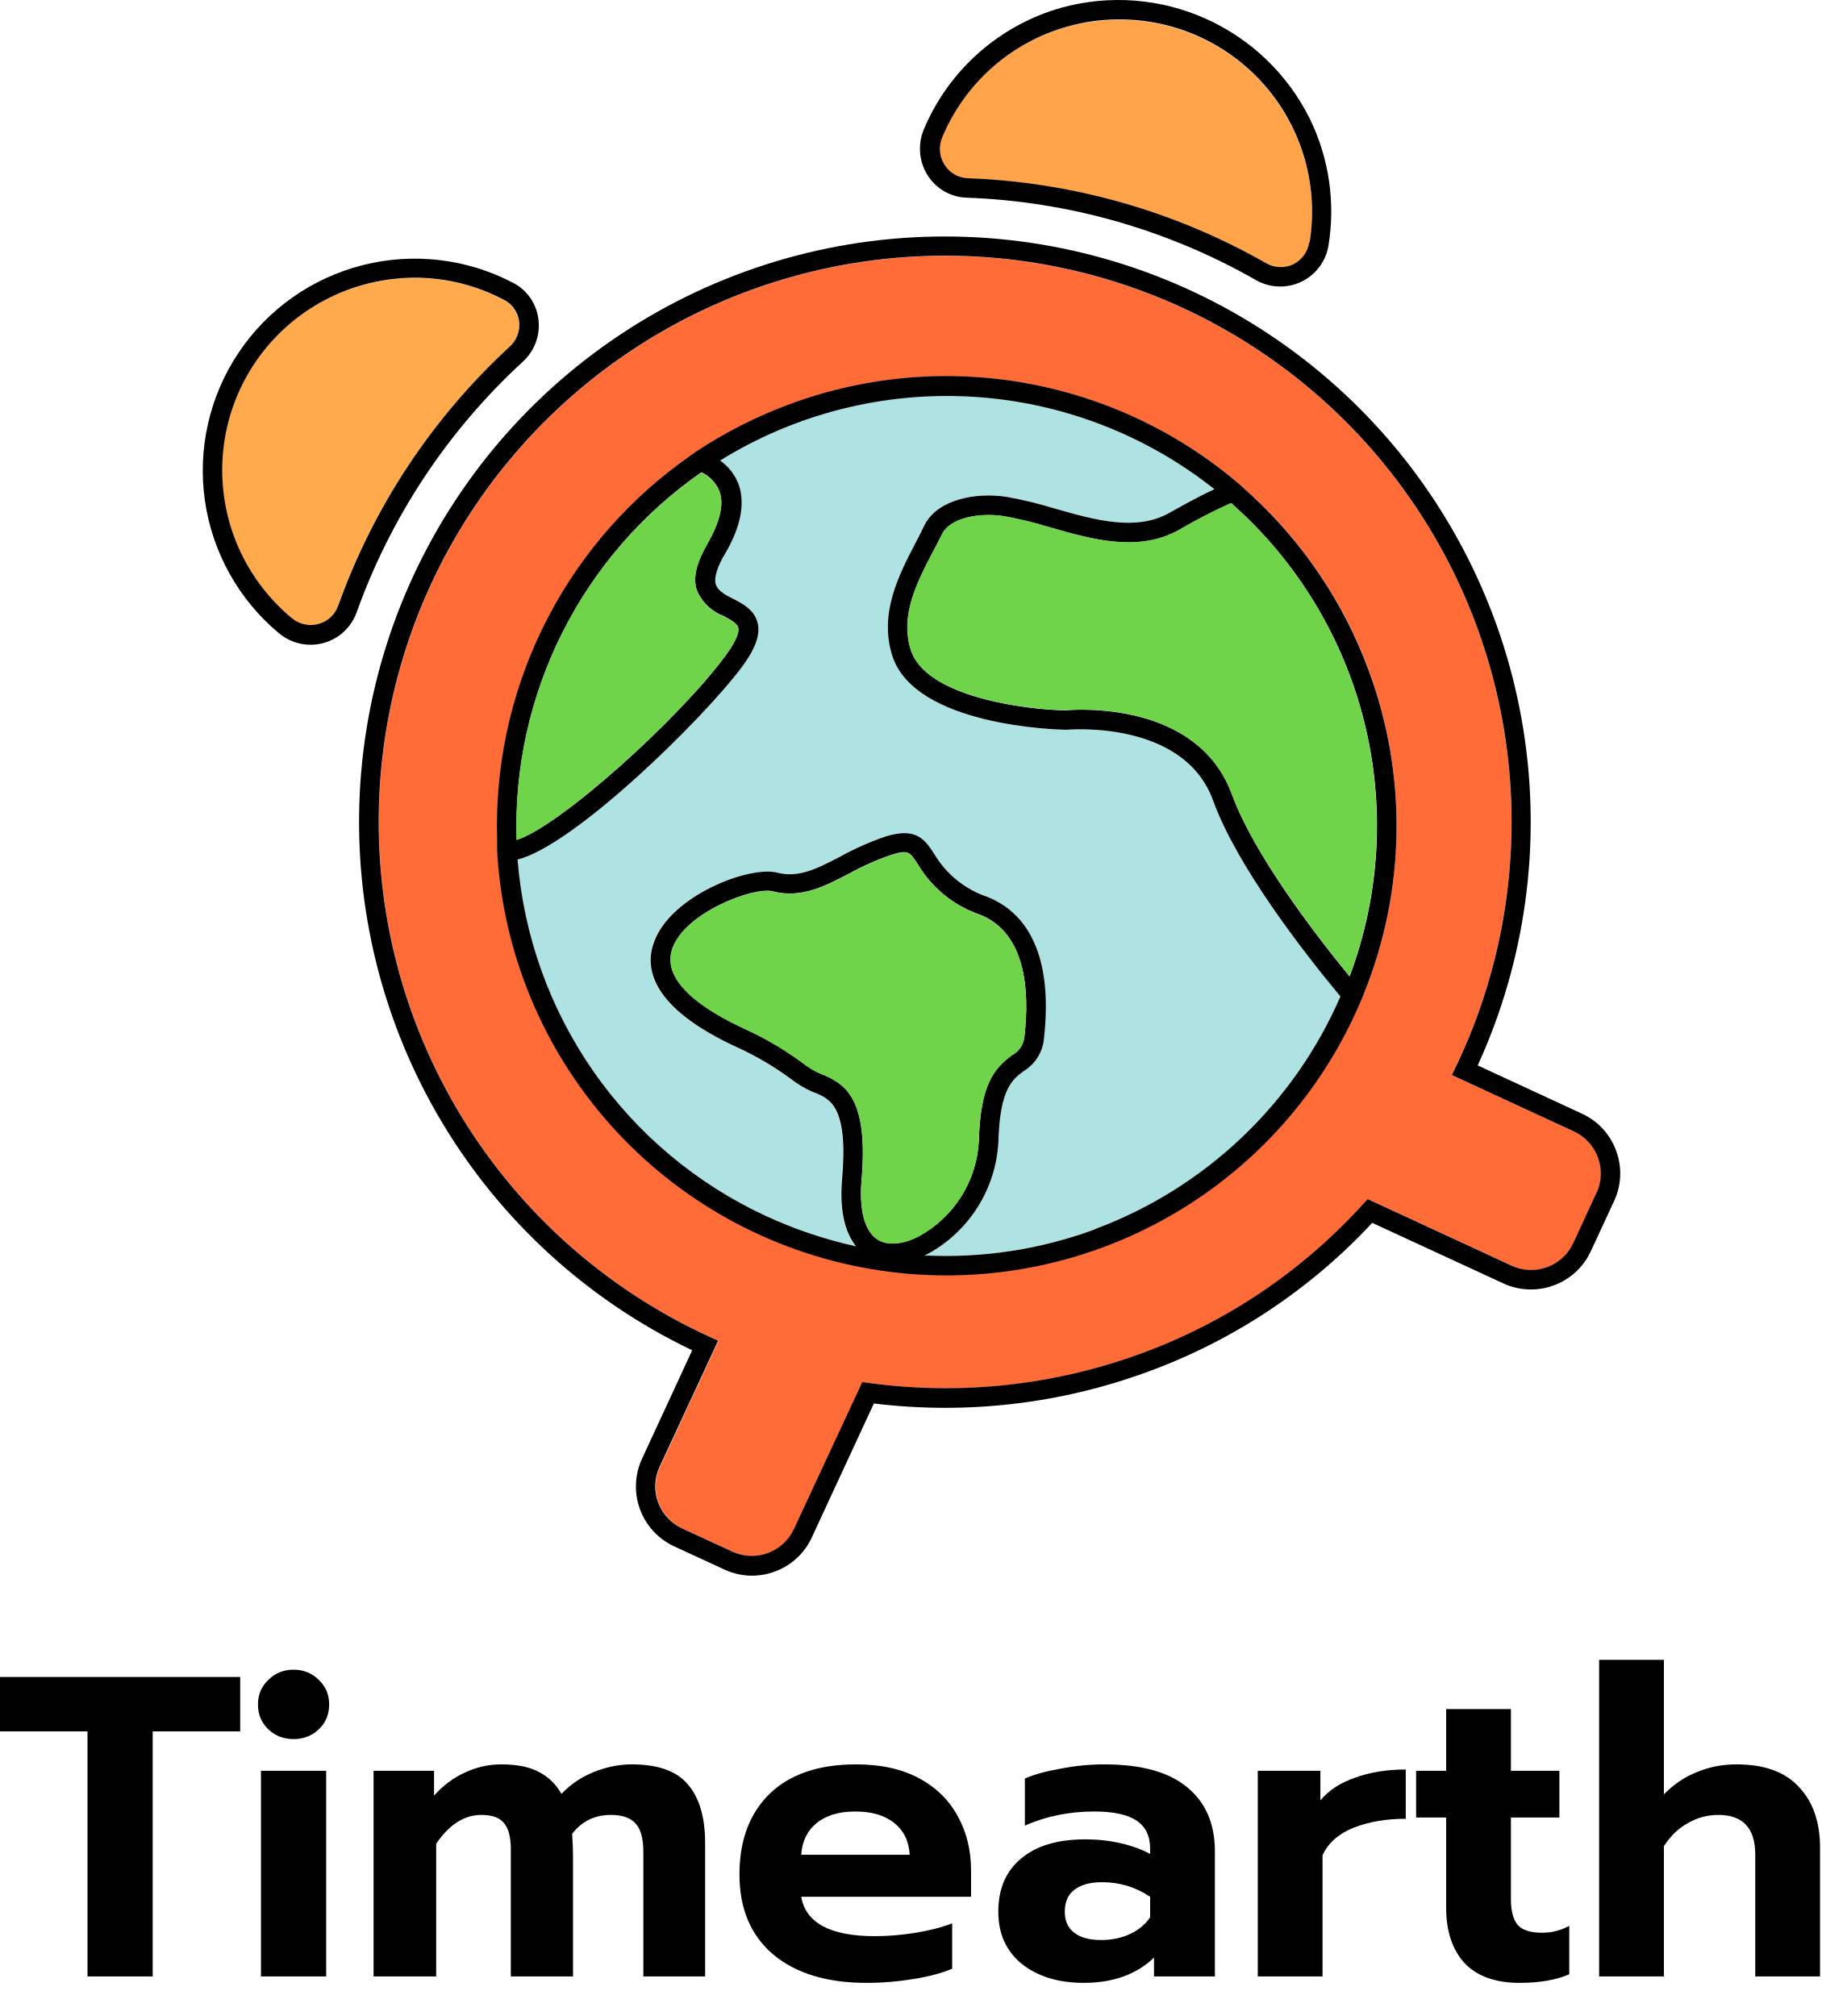
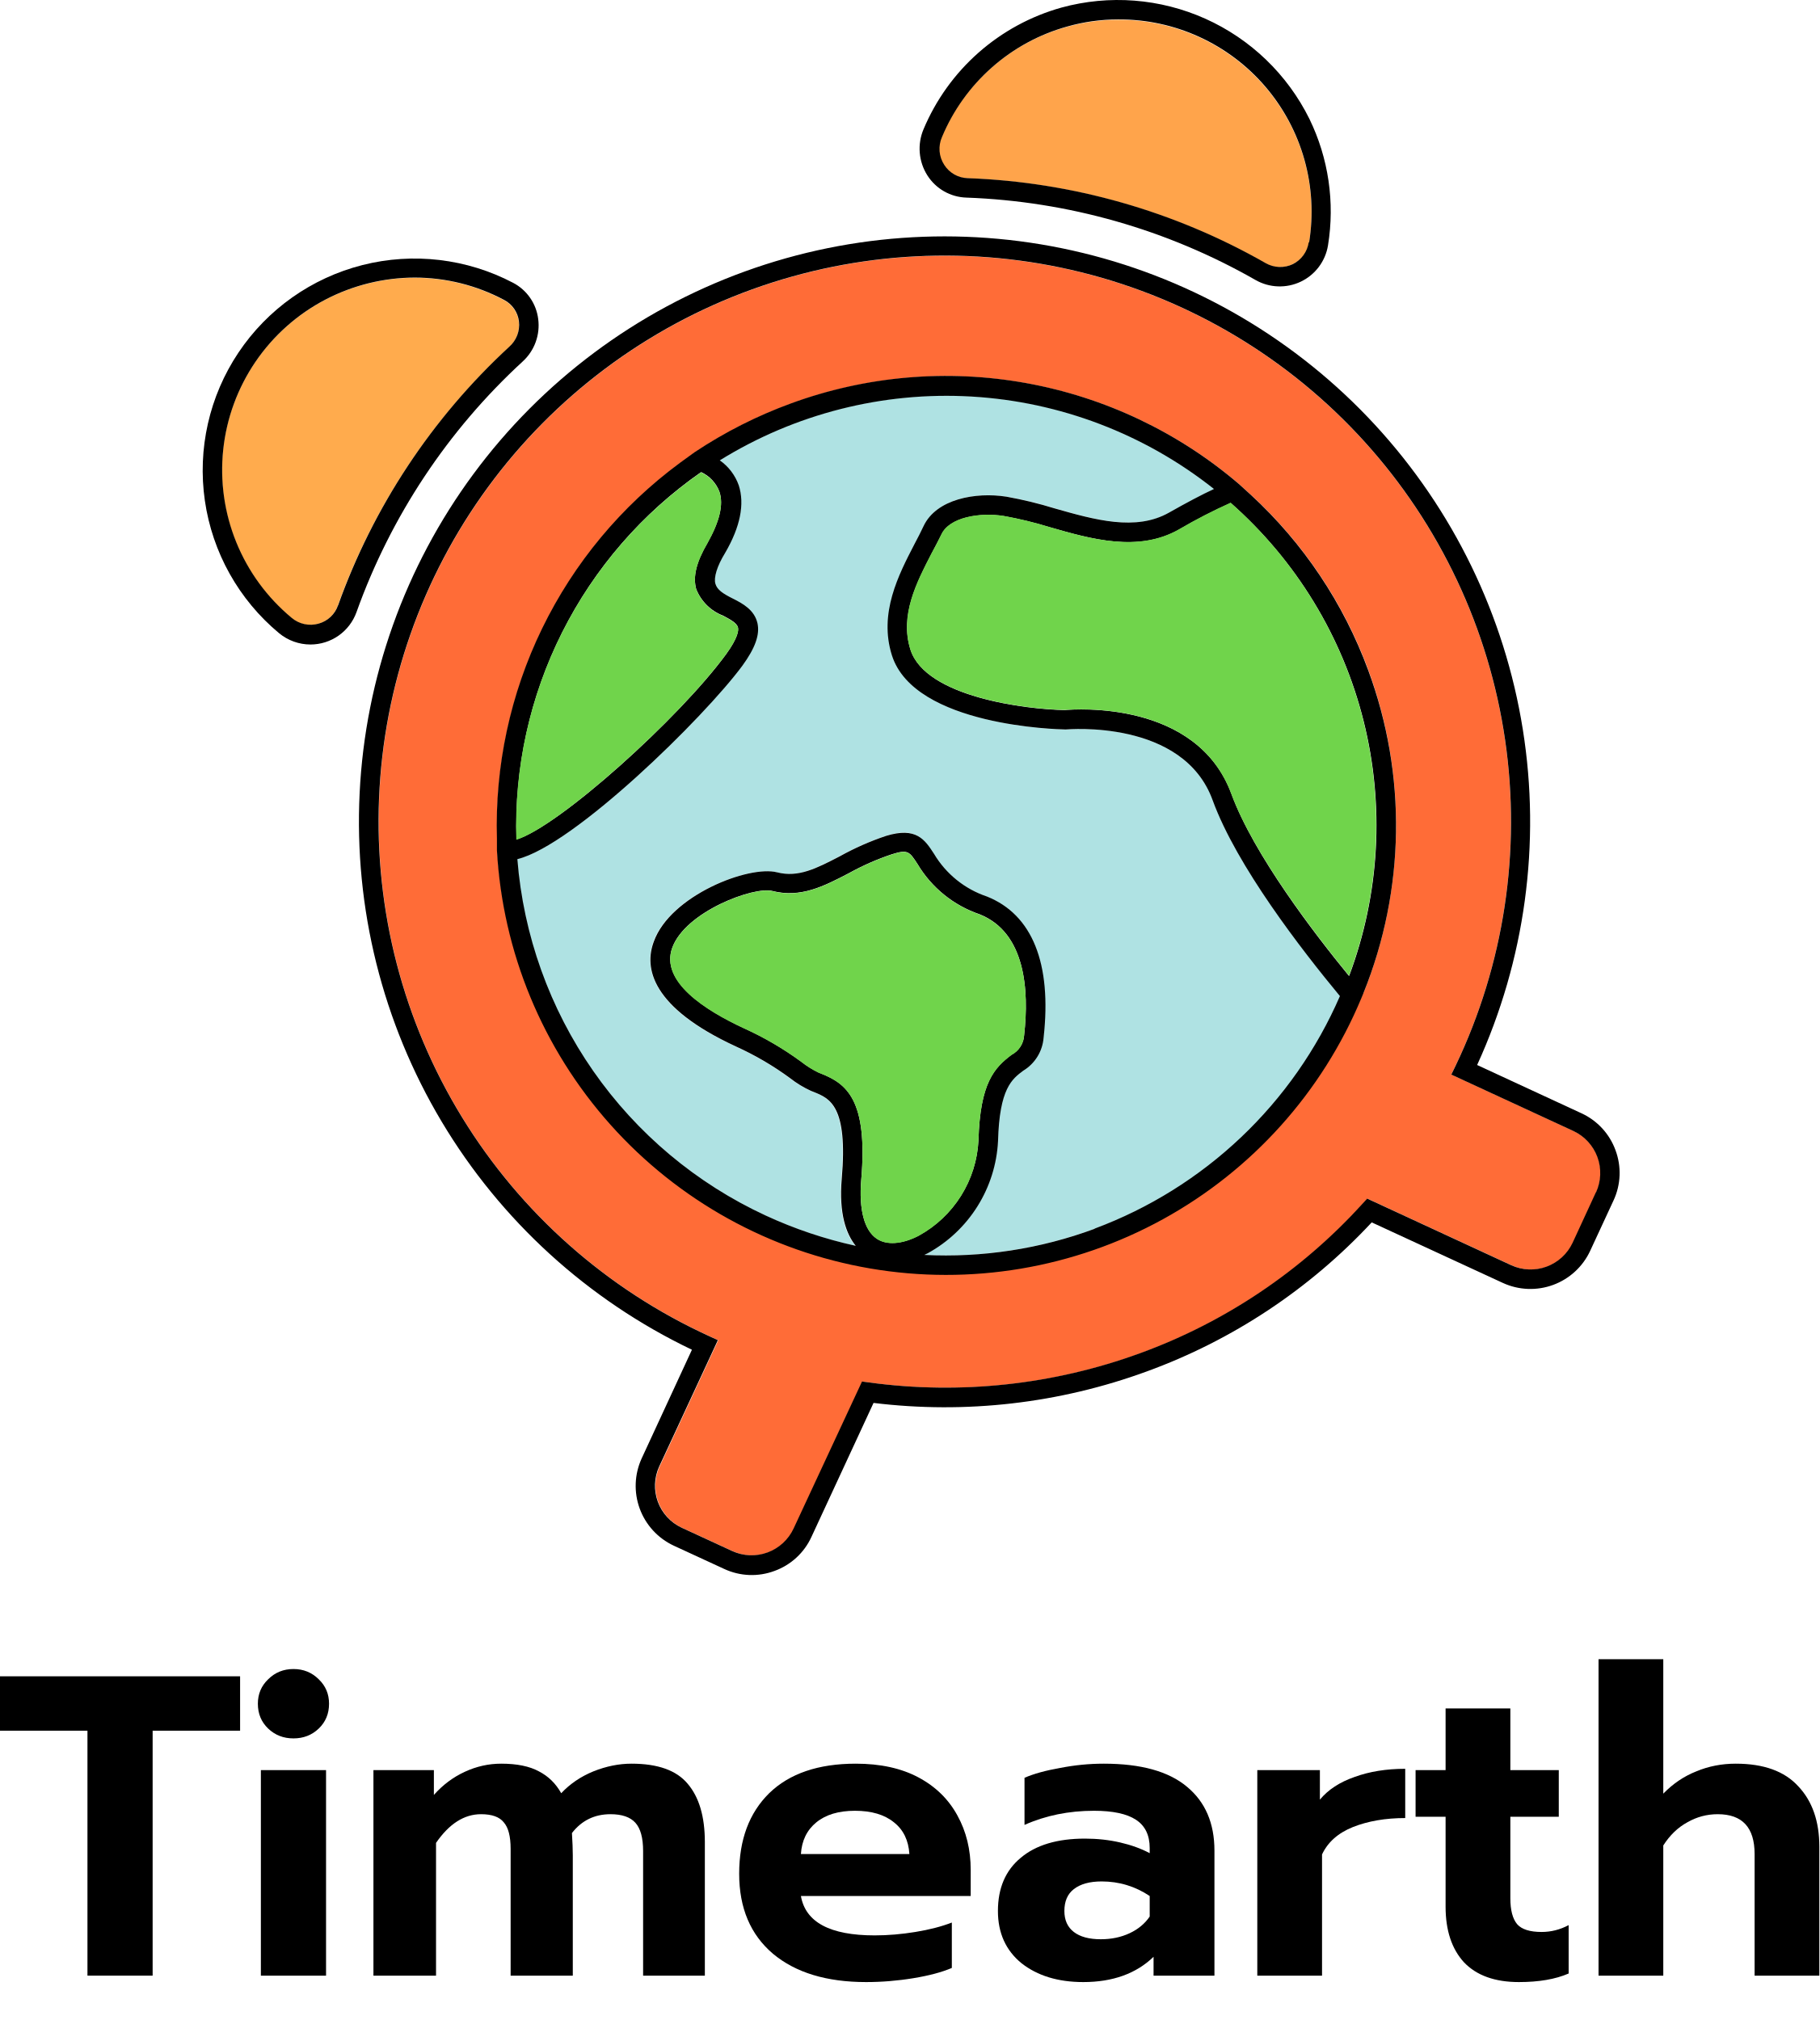
- <svg xmlns="http://www.w3.org/2000/svg" width="271" height="300" viewBox="0 0 271 300" fill="none">
-   <path d="M13.018 257.647H0V249.55H35.736V257.647H22.718V294.113H13.018V257.647Z" fill="black" />
-   <path d="M43.677 258.794C42.188 258.794 40.933 258.305 39.912 257.328C38.891 256.35 38.381 255.118 38.381 253.63C38.381 252.185 38.891 250.974 39.912 249.996C40.933 248.976 42.188 248.466 43.677 248.466C45.166 248.466 46.421 248.976 47.442 249.996C48.463 250.974 48.974 252.185 48.974 253.63C48.974 255.118 48.463 256.35 47.442 257.328C46.421 258.305 45.166 258.794 43.677 258.794ZM38.828 263.512H48.527V294.113H38.828V263.512Z" fill="black" />
-   <path d="M55.581 263.512H64.578V267.209C65.897 265.722 67.429 264.574 69.173 263.767C70.917 262.959 72.725 262.555 74.597 262.555C76.937 262.555 78.809 262.938 80.213 263.703C81.616 264.426 82.722 265.509 83.531 266.954C84.85 265.552 86.445 264.468 88.317 263.703C90.231 262.938 92.124 262.555 93.996 262.555C97.91 262.555 100.697 263.554 102.356 265.552C104.058 267.549 104.908 270.439 104.908 274.222V294.113H95.719V275.561C95.719 273.606 95.336 272.203 94.571 271.353C93.805 270.503 92.571 270.078 90.869 270.078C88.487 270.078 86.573 271.013 85.126 272.883C85.211 274.243 85.254 275.348 85.254 276.198V294.113H76.001V275.242C76.001 273.372 75.66 272.055 74.98 271.29C74.342 270.482 73.214 270.078 71.598 270.078C69.088 270.078 66.854 271.502 64.897 274.35V294.113H55.581V263.512Z" fill="black" />
-   <path d="M128.905 295.069C123.034 295.069 118.419 293.666 115.058 290.861C111.697 288.014 110.016 284.04 110.016 278.94C110.016 273.882 111.505 269.887 114.483 266.954C117.504 264.022 121.801 262.555 127.374 262.555C131.032 262.555 134.138 263.236 136.69 264.596C139.243 265.956 141.179 267.847 142.497 270.269C143.816 272.65 144.476 275.348 144.476 278.366V282.255H119.206C119.886 286.165 123.545 288.12 130.181 288.12C132.138 288.12 134.159 287.95 136.244 287.61C138.328 287.27 140.136 286.803 141.668 286.208V292.965C140.179 293.603 138.265 294.113 135.925 294.495C133.585 294.878 131.245 295.069 128.905 295.069ZM135.35 276.007C135.223 273.967 134.457 272.395 133.053 271.29C131.649 270.142 129.714 269.568 127.246 269.568C124.821 269.568 122.907 270.142 121.503 271.29C120.099 272.437 119.333 274.01 119.206 276.007H135.35Z" fill="black" />
-   <path d="M161.228 295.069C157.484 295.069 154.421 294.134 152.039 292.264C149.699 290.351 148.529 287.759 148.529 284.486C148.529 281.086 149.656 278.451 151.911 276.581C154.166 274.668 157.356 273.712 161.483 273.712C163.312 273.712 165.057 273.903 166.716 274.286C168.375 274.668 169.843 275.2 171.119 275.88V275.115C171.119 273.202 170.438 271.8 169.077 270.907C167.715 270.014 165.631 269.568 162.823 269.568C159.079 269.568 155.633 270.269 152.485 271.672V264.659C153.847 264.064 155.612 263.576 157.782 263.193C159.951 262.768 162.121 262.555 164.291 262.555C169.821 262.555 173.948 263.703 176.671 265.998C179.393 268.251 180.755 271.417 180.755 275.497V294.113H171.693V291.308C169.098 293.815 165.61 295.069 161.228 295.069ZM163.844 288.694C165.418 288.694 166.843 288.396 168.12 287.801C169.396 287.206 170.396 286.378 171.119 285.315V282.255C168.949 280.81 166.567 280.087 163.972 280.087C162.185 280.087 160.802 280.47 159.824 281.235C158.888 281.957 158.42 283.041 158.42 284.486C158.42 285.846 158.888 286.888 159.824 287.61C160.76 288.333 162.1 288.694 163.844 288.694Z" fill="black" />
-   <path d="M187.134 263.512H196.45V267.911C197.684 266.423 199.407 265.297 201.619 264.532C203.831 263.724 206.341 263.321 209.149 263.321V270.652C206.214 270.652 203.619 271.098 201.364 271.991C199.152 272.883 197.62 274.243 196.769 276.071V294.113H187.134V263.512Z" fill="black" />
-   <path d="M226.071 295.069C222.498 295.069 219.775 294.091 217.903 292.136C216.074 290.139 215.159 287.376 215.159 283.849V270.461H210.692V263.512H215.159V254.331H224.795V263.512H232.006V270.461H224.795V282.574C224.795 284.359 225.135 285.655 225.816 286.463C226.497 287.228 227.709 287.61 229.453 287.61C230.857 287.61 232.197 287.27 233.474 286.59V293.794C231.517 294.644 229.049 295.069 226.071 295.069Z" fill="black" />
-   <path d="M237.923 247H247.558V267.018C249.005 265.531 250.643 264.426 252.472 263.703C254.301 262.938 256.258 262.555 258.343 262.555C262.512 262.555 265.618 263.682 267.66 265.934C269.744 268.144 270.787 271.141 270.787 274.923V294.113H261.151V276.007C261.151 272.055 259.321 270.078 255.663 270.078C254.046 270.078 252.536 270.482 251.132 271.29C249.728 272.055 248.537 273.202 247.558 274.732V294.113H237.923V247Z" fill="black" />
-   <path d="M77.207 47.869C77.127 47.199 76.885 46.559 76.502 46.004C76.119 45.449 75.607 44.995 75.01 44.682C70.909 42.499 66.336 41.355 61.691 41.35C57.068 41.364 52.516 42.487 48.416 44.624C44.232 46.806 40.653 49.988 37.997 53.888C35.341 57.787 33.691 62.283 33.194 66.975C32.697 71.666 33.368 76.407 35.148 80.777C36.928 85.146 39.761 89.008 43.394 92.017C43.938 92.472 44.583 92.788 45.275 92.937C45.968 93.087 46.686 93.066 47.368 92.876C48.039 92.695 48.655 92.352 49.163 91.878C49.67 91.403 50.053 90.812 50.279 90.155C55.545 75.451 64.301 62.244 75.796 51.667C76.32 51.195 76.723 50.603 76.969 49.941C77.215 49.28 77.297 48.569 77.207 47.869Z" fill="#FFAB4D" />
-   <path d="M76.378 42.106C69.48 38.484 61.484 37.542 53.933 39.463C46.382 41.383 39.809 46.03 35.481 52.507C31.153 58.985 29.376 66.834 30.493 74.543C31.61 82.252 35.542 89.275 41.531 94.258C42.849 95.349 44.507 95.946 46.218 95.946C47.716 95.945 49.176 95.481 50.401 94.619C51.625 93.757 52.553 92.539 53.059 91.13C58.161 76.868 66.653 64.059 77.804 53.806C78.667 53.015 79.327 52.029 79.727 50.929C80.128 49.83 80.257 48.65 80.104 47.49C79.964 46.359 79.552 45.278 78.903 44.34C78.254 43.403 77.388 42.636 76.378 42.106ZM50.308 90.126C50.083 90.783 49.699 91.374 49.192 91.849C48.684 92.323 48.068 92.666 47.397 92.847C46.715 93.037 45.997 93.058 45.304 92.908C44.612 92.758 43.967 92.443 43.423 91.988C39.79 88.978 36.957 85.117 35.177 80.748C33.397 76.378 32.726 71.637 33.223 66.945C33.72 62.254 35.37 57.758 38.026 53.859C40.682 49.959 44.261 46.777 48.445 44.595C52.545 42.458 57.097 41.335 61.72 41.321C66.365 41.326 70.939 42.47 75.039 44.653C75.636 44.966 76.148 45.42 76.531 45.975C76.914 46.53 77.156 47.17 77.237 47.84C77.32 48.543 77.232 49.257 76.978 49.918C76.725 50.58 76.314 51.17 75.781 51.638C64.298 62.228 55.557 75.445 50.308 90.155V90.126Z" fill="black" />
-   <path d="M166.361 2.949C163.792 2.95 161.235 3.308 158.763 4.011C154.624 5.165 150.8 7.239 147.576 10.079C144.352 12.919 141.812 16.451 140.146 20.41C139.853 21.075 139.729 21.802 139.788 22.526C139.846 23.25 140.085 23.949 140.481 24.558C140.853 25.145 141.364 25.632 141.968 25.977C142.571 26.322 143.25 26.514 143.945 26.537C159.539 27.105 174.762 31.444 188.311 39.182C188.931 39.541 189.63 39.742 190.346 39.767C191.061 39.792 191.772 39.641 192.416 39.327C193.054 39.023 193.608 38.569 194.031 38.004C194.454 37.439 194.734 36.779 194.847 36.082C195.503 31.976 195.255 27.776 194.122 23.775C192.99 19.774 190.998 16.068 188.287 12.914C185.576 9.761 182.21 7.235 178.423 5.514C174.637 3.793 170.521 2.918 166.361 2.949Z" fill="#FFA44B" />
-   <path d="M194.891 17.704C191.618 11.087 186.146 5.815 179.411 2.791C172.676 -0.233 165.098 -0.82 157.977 1.13C153.412 2.408 149.194 4.701 145.64 7.839C142.086 10.976 139.288 14.876 137.454 19.246C136.988 20.35 136.797 21.549 136.895 22.743C136.994 23.936 137.381 25.088 138.021 26.1C138.646 27.087 139.503 27.907 140.518 28.485C141.534 29.064 142.675 29.384 143.844 29.418C158.968 29.963 173.733 34.173 186.87 41.684C187.891 42.266 189.037 42.591 190.21 42.634C191.384 42.676 192.551 42.434 193.61 41.928C194.67 41.422 195.591 40.667 196.296 39.727C197.001 38.788 197.467 37.692 197.656 36.533C198.7 30.122 197.734 23.545 194.891 17.704ZM194.789 36.068C194.684 36.761 194.414 37.42 194.001 37.987C193.588 38.555 193.044 39.014 192.416 39.327C191.779 39.629 191.078 39.772 190.373 39.744C189.668 39.717 188.981 39.518 188.37 39.167C174.821 31.429 159.597 27.09 144.004 26.522C143.309 26.499 142.63 26.307 142.026 25.962C141.422 25.617 140.912 25.13 140.539 24.543C140.143 23.934 139.905 23.236 139.846 22.512C139.788 21.788 139.911 21.06 140.205 20.396C141.865 16.428 144.402 12.887 147.627 10.04C150.851 7.192 154.678 5.111 158.821 3.953C161.293 3.25 163.85 2.892 166.42 2.891C170.58 2.867 174.695 3.75 178.479 5.478C182.264 7.206 185.626 9.738 188.331 12.897C191.037 16.056 193.022 19.767 194.147 23.771C195.272 27.775 195.511 31.976 194.847 36.082L194.789 36.068Z" fill="black" />
-   <path d="M234.206 168.368L216.011 159.958L216.651 158.633C223.864 143.547 226.423 126.656 224.001 110.111C221.58 93.566 214.287 78.115 203.053 65.728C191.818 53.34 177.15 44.574 160.916 40.548C144.682 36.521 127.617 37.416 111.893 43.118C96.169 48.82 82.499 59.071 72.622 72.565C62.745 86.06 57.109 102.188 56.432 118.895C55.755 135.603 60.066 152.134 68.818 166.383C77.57 180.633 90.366 191.956 105.576 198.911L106.901 199.523L98.168 218.337C97.413 219.99 97.341 221.875 97.968 223.58C98.595 225.286 99.87 226.675 101.515 227.447L109.055 230.924C110.709 231.679 112.593 231.751 114.3 231.124C116.006 230.497 117.396 229.223 118.167 227.578L128.356 205.678L129.433 205.823C143.033 207.667 156.877 206.169 169.767 201.458C182.425 196.84 193.77 189.214 202.823 179.238L203.551 178.452L225.006 188.376C226.66 189.131 228.544 189.203 230.251 188.576C231.957 187.949 233.347 186.675 234.118 185.029L237.597 177.492C238.352 175.839 238.424 173.955 237.797 172.249C237.17 170.544 235.895 169.154 234.249 168.383L234.206 168.368ZM202.896 147.793L202.561 148.607C196.7 162.538 186.295 174.076 173.04 181.343C159.785 188.61 144.46 191.18 129.559 188.633C114.658 186.086 101.057 178.573 90.971 167.316C80.884 156.059 74.904 141.721 74.005 126.635V124.932C73.681 114.09 75.991 103.331 80.737 93.577C85.482 83.823 92.522 75.364 101.253 68.924L103.422 67.353C107.905 64.366 112.728 61.924 117.789 60.077C128.965 55.987 141.028 54.943 152.741 57.053C164.454 59.162 175.394 64.35 184.439 72.082L186.215 73.697C196.206 82.891 203.158 94.909 206.146 108.151C209.134 121.393 208.016 135.231 202.94 147.822L202.896 147.793Z" fill="#FF6C37" />
-   <path d="M240.45 171.235C240.011 170.029 239.338 168.922 238.468 167.977C237.599 167.033 236.551 166.271 235.385 165.734L219.854 158.546C226.993 142.931 229.359 125.555 226.654 108.6C223.949 91.645 216.293 75.867 204.649 63.246C193.004 50.626 177.89 41.726 161.203 37.664C144.516 33.602 127 34.559 110.856 40.415C94.711 46.27 80.656 56.764 70.457 70.578C60.258 84.391 54.368 100.909 53.527 118.058C52.686 135.207 56.932 152.222 65.731 166.966C74.531 181.711 87.491 193.528 102.986 200.934L95.504 217.115C94.426 219.469 94.322 222.153 95.213 224.584C96.104 227.015 97.919 228.995 100.264 230.095L107.804 233.573C108.967 234.113 110.226 234.418 111.508 234.468C112.79 234.518 114.069 234.312 115.271 233.864C116.478 233.427 117.587 232.755 118.531 231.885C119.476 231.016 120.238 229.967 120.773 228.8L130.016 208.85C143.752 210.531 157.691 208.925 170.684 204.164C183.442 199.517 194.915 191.912 204.163 181.974L223.696 190.996C226.049 192.072 228.732 192.177 231.161 191.285C233.59 190.394 235.568 188.58 236.665 186.237L240.159 178.7C240.699 177.537 241.003 176.278 241.053 174.996C241.103 173.715 240.898 172.436 240.45 171.235ZM237.539 177.477L234.06 185.015C233.288 186.66 231.899 187.935 230.192 188.561C228.486 189.188 226.602 189.116 224.948 188.362L203.493 178.438L202.765 179.224C193.711 189.2 182.367 196.825 169.709 201.443C156.819 206.154 142.975 207.653 129.375 205.809L128.298 205.663L118.109 227.563C117.337 229.208 115.948 230.483 114.241 231.109C112.535 231.736 110.651 231.664 108.997 230.91L101.457 227.432C99.811 226.661 98.537 225.271 97.91 223.566C97.283 221.86 97.355 219.976 98.109 218.323L106.843 199.508L105.518 198.897C90.311 191.932 77.52 180.6 68.775 166.345C60.031 152.089 55.727 135.555 56.413 118.846C57.099 102.137 62.743 86.011 72.626 72.519C82.51 59.028 96.186 48.782 111.914 43.086C127.641 37.39 144.708 36.502 160.942 40.534C177.176 44.567 191.843 53.337 203.075 65.73C214.306 78.122 221.595 93.576 224.013 110.123C226.43 126.67 223.868 143.562 216.651 158.648L216.011 159.972L234.206 168.383C235.851 169.154 237.126 170.544 237.753 172.249C238.38 173.955 238.308 175.839 237.553 177.492L237.539 177.477Z" fill="black" />
-   <path d="M180.568 119.185C176.084 107.005 158.85 108.577 158.734 108.591H158.559C157.657 108.591 136.158 108.111 132.81 97.561C130.831 91.304 133.786 85.6 136.158 81.016C136.653 80.085 137.119 79.183 137.526 78.31C139.419 74.265 145.255 73.188 149.87 73.945C152.295 74.381 154.691 74.964 157.046 75.691C162.984 77.379 169.112 79.125 174.076 76.302C176.696 74.847 178.923 73.639 180.742 72.795C170.402 64.576 157.773 59.755 144.585 58.991C131.397 58.228 118.295 61.56 107.076 68.531C108.382 69.449 109.369 70.751 109.9 72.257C110.831 75.021 110.147 78.397 107.876 82.297C106.683 84.334 106.202 85.935 106.421 86.91C106.639 87.885 107.571 88.365 109.012 89.107C110.453 89.849 112.228 90.81 112.68 92.774C113.058 94.477 112.345 96.485 110.424 99.118C104.791 106.831 85.388 125.864 76.945 127.901C77.843 139.227 81.739 150.11 88.234 159.434C94.728 168.757 103.588 176.185 113.902 180.955C118.194 182.94 122.689 184.453 127.308 185.466C125.853 183.72 124.776 180.693 125.227 175.469C126.158 164.614 123.451 163.523 121.064 162.562L120.627 162.388C119.523 161.881 118.482 161.246 117.527 160.496C115.012 158.646 112.309 157.066 109.463 155.781C96.843 149.961 95.853 144.14 97.251 140.182C99.71 133.314 111.37 128.774 115.605 129.865C118.764 130.68 121.428 129.269 124.907 127.493C127.112 126.264 129.426 125.241 131.82 124.438C136.333 122.983 137.643 125.02 138.953 127.101C140.732 130.094 143.526 132.35 146.827 133.46C153.581 136.152 156.507 143.413 155.27 154.472C155.193 155.473 154.878 156.442 154.351 157.297C153.825 158.152 153.102 158.87 152.242 159.39C150.583 160.627 148.691 162.024 148.487 169.867C148.312 173.313 147.259 176.656 145.427 179.58C143.595 182.504 141.046 184.911 138.021 186.572L137.512 186.819C150.541 187.465 163.458 184.127 174.542 177.248C185.625 170.369 194.348 160.277 199.548 148.316C193.755 141.361 184.148 128.949 180.568 119.185Z" fill="#AFE2E3" />
-   <path d="M203.639 99.773C199.97 89.81 193.982 80.862 186.172 73.668L184.396 72.053C175.351 64.32 164.41 59.133 152.697 57.023C140.985 54.914 128.921 55.958 117.745 60.048C112.684 61.895 107.862 64.337 103.379 67.324L101.21 68.895C92.478 75.335 85.439 83.794 80.693 93.548C75.947 103.302 73.638 114.061 73.961 124.903V126.606C74.81 141.731 80.765 156.122 90.855 167.425C100.945 178.729 114.571 186.276 129.508 188.834C144.444 191.392 159.807 188.809 173.084 181.507C186.362 174.206 196.769 162.617 202.605 148.637L202.94 147.822C209.147 132.451 209.396 115.318 203.639 99.773ZM104.354 70.278C105.609 70.852 106.587 71.897 107.076 73.188C107.731 75.109 107.076 77.67 105.3 80.827C103.641 83.665 103.102 85.848 103.626 87.696C103.983 88.599 104.525 89.417 105.217 90.099C105.908 90.78 106.735 91.31 107.643 91.654C108.691 92.221 109.681 92.745 109.841 93.414C109.943 93.851 109.841 94.957 108.08 97.387C101.152 106.874 83.175 123.084 76.873 124.962C76.537 114.28 78.876 103.684 83.674 94.135C88.473 84.585 95.582 76.385 104.354 70.278ZM130.481 184.389C128.633 183.152 127.818 180.024 128.182 175.658C129.215 163.654 125.94 161.311 122.199 159.812L121.806 159.652C120.908 159.215 120.059 158.684 119.273 158.066C116.612 156.11 113.753 154.437 110.744 153.075C104.922 150.368 98.269 146.09 100.045 141.114C101.996 135.686 112.228 131.932 114.936 132.63C119.172 133.721 122.636 131.917 126.304 130.011C128.357 128.869 130.51 127.919 132.738 127.173C135.139 126.417 135.358 126.766 136.566 128.628C138.661 132.139 141.938 134.79 145.809 136.108C152.635 138.829 153.188 147.385 152.431 154.093C152.399 154.698 152.21 155.284 151.883 155.794C151.557 156.304 151.104 156.721 150.568 157.004C148.007 158.924 145.867 161.194 145.634 169.751C145.487 172.678 144.593 175.519 143.036 178.003C141.479 180.486 139.312 182.53 136.74 183.938C134.266 185.233 131.981 185.393 130.481 184.389ZM162.912 182.934C154.814 185.928 146.193 187.25 137.57 186.819L138.08 186.572C141.104 184.911 143.654 182.504 145.485 179.58C147.317 176.656 148.371 173.313 148.545 169.867C148.749 162.024 150.641 160.627 152.3 159.39C153.16 158.87 153.883 158.152 154.41 157.297C154.936 156.442 155.251 155.473 155.328 154.472C156.565 143.413 153.64 136.152 146.886 133.46C143.584 132.35 140.79 130.094 139.011 127.101C137.657 125.02 136.391 123.055 131.879 124.438C129.485 125.241 127.17 126.264 124.965 127.493C121.53 129.269 118.822 130.68 115.664 129.865C111.428 128.774 99.769 133.314 97.309 140.182C95.853 144.082 96.901 149.946 109.521 155.781C112.367 157.066 115.07 158.646 117.585 160.496C118.54 161.246 119.581 161.881 120.685 162.388L121.122 162.562C123.509 163.523 126.217 164.614 125.285 175.469C124.834 180.693 125.955 183.72 127.366 185.466C122.747 184.453 118.252 182.94 113.961 180.955C103.646 176.185 94.786 168.757 88.292 159.434C81.797 150.11 77.901 139.227 77.004 127.901C85.388 125.864 104.79 106.831 110.482 99.118C112.403 96.485 113.116 94.477 112.738 92.774C112.287 90.81 110.584 89.864 109.07 89.107C107.556 88.35 106.741 87.797 106.479 86.91C106.217 86.022 106.683 84.334 107.935 82.297C110.205 78.397 110.846 75.021 109.958 72.257C109.427 70.751 108.44 69.449 107.134 68.531C118.341 61.587 131.42 58.269 144.584 59.032C157.747 59.795 170.355 64.602 180.684 72.795C178.865 73.639 176.638 74.818 174.018 76.302C169.054 79.125 162.926 77.379 156.987 75.691C154.633 74.964 152.236 74.381 149.811 73.945C145.197 73.217 139.36 74.294 137.468 78.31C137.061 79.183 136.595 80.085 136.1 81.016C133.727 85.6 130.773 91.304 132.752 97.561C136.1 108.111 157.599 108.577 158.501 108.591H158.676C158.851 108.591 176.143 107.005 180.509 119.185C184.09 128.949 193.697 141.361 199.432 148.287C195.988 156.218 190.979 163.371 184.703 169.32C178.428 175.268 171.016 179.889 162.912 182.905V182.934ZM200.757 145.261C195.677 139.062 186.579 127.217 183.29 118.21C178.151 104.255 160.088 105.565 158.458 105.71C152.752 105.608 137.759 103.789 135.518 96.717C133.902 91.61 136.435 86.706 138.676 82.384C139.186 81.409 139.666 80.478 140.132 79.576C141.311 77.029 145.794 76.258 149.404 76.826C151.711 77.24 153.991 77.794 156.231 78.485C162.431 80.26 169.447 82.268 175.488 78.834C177.975 77.375 180.541 76.053 183.173 74.876C192.905 83.436 199.804 94.752 202.955 107.323C206.105 119.893 205.359 133.124 200.815 145.261H200.757Z" fill="black" />
-   <path d="M108.08 97.372C101.137 106.874 83.117 123.085 76.843 125.02C76.507 114.335 78.847 103.735 83.648 94.183C88.45 84.63 95.562 76.428 104.339 70.321C105.597 70.896 106.58 71.941 107.076 73.232C107.731 75.152 107.076 77.713 105.3 80.871C103.64 83.709 103.102 85.891 103.626 87.739C103.983 88.642 104.525 89.461 105.216 90.143C105.908 90.824 106.735 91.354 107.643 91.697C108.691 92.265 109.681 92.789 109.841 93.458C109.943 93.836 109.841 94.942 108.08 97.372ZM152.431 154.123C153.188 147.414 152.635 138.858 145.809 136.137C141.937 134.819 138.661 132.168 136.566 128.658C135.357 126.795 135.11 126.446 132.737 127.203C130.51 127.949 128.356 128.898 126.304 130.04C122.636 131.946 119.171 133.751 114.936 132.659C114.674 132.597 114.405 132.567 114.135 132.572C110.627 132.572 101.836 136.152 100.045 141.143C98.255 146.134 104.878 150.397 110.744 153.104C113.753 154.466 116.612 156.139 119.273 158.095C120.058 158.713 120.908 159.244 121.806 159.681L122.199 159.841C125.94 161.296 129.215 163.683 128.181 175.688C127.818 180.053 128.633 183.152 130.481 184.418C131.937 185.422 134.266 185.262 136.74 183.982C139.312 182.573 141.479 180.53 143.036 178.046C144.593 175.563 145.487 172.722 145.634 169.794C145.867 161.238 148.006 158.968 150.568 157.047C151.106 156.763 151.56 156.344 151.887 155.831C152.213 155.318 152.401 154.73 152.431 154.123ZM200.786 145.246C205.322 133.105 206.065 119.874 202.918 107.301C199.77 94.728 192.88 83.406 183.159 74.832C180.523 76.019 177.953 77.345 175.459 78.805C169.418 82.239 162.358 80.26 156.201 78.456C153.962 77.765 151.682 77.211 149.375 76.797C145.765 76.229 141.282 77.001 140.103 79.547C139.681 80.449 139.2 81.38 138.647 82.355C136.405 86.721 133.873 91.581 135.488 96.688C137.73 103.76 152.722 105.579 158.428 105.681C158.734 105.681 159.636 105.594 160.932 105.594C166.449 105.594 179.097 106.874 183.26 118.181C186.594 127.188 195.706 139.047 200.786 145.246Z" fill="#70D44B" />
+ <svg xmlns="http://www.w3.org/2000/svg" width="190" height="211" viewBox="0 0 190 211" fill="none">
+   <path d="M9.134 180.78H0V175.099H25.074V180.78H15.94V206.367H9.134V180.78Z" fill="black" />
+   <path d="M30.647 181.585C29.602 181.585 28.721 181.242 28.005 180.557C27.288 179.871 26.93 179.006 26.93 177.962C26.93 176.948 27.288 176.098 28.005 175.412C28.721 174.697 29.602 174.339 30.647 174.339C31.691 174.339 32.572 174.697 33.288 175.412C34.005 176.098 34.363 176.948 34.363 177.962C34.363 179.006 34.005 179.871 33.288 180.557C32.572 181.242 31.691 181.585 30.647 181.585ZM27.244 184.896H34.05V206.367H27.244V184.896Z" fill="black" />
+   <path d="M38.999 184.896H45.312V187.49C46.237 186.446 47.312 185.641 48.536 185.075C49.76 184.508 51.028 184.225 52.342 184.225C53.983 184.225 55.297 184.493 56.282 185.03C57.267 185.537 58.043 186.297 58.61 187.311C59.536 186.327 60.655 185.567 61.968 185.03C63.312 184.493 64.64 184.225 65.953 184.225C68.7 184.225 70.655 184.925 71.819 186.327C73.013 187.729 73.61 189.756 73.61 192.411V206.367H67.162V193.35C67.162 191.978 66.894 190.994 66.356 190.398C65.819 189.801 64.953 189.503 63.759 189.503C62.088 189.503 60.745 190.159 59.73 191.471C59.789 192.426 59.819 193.201 59.819 193.797V206.367H53.327V193.126C53.327 191.814 53.088 190.89 52.61 190.353C52.163 189.786 51.372 189.503 50.237 189.503C48.476 189.503 46.909 190.502 45.536 192.5V206.367H38.999V184.896Z" fill="black" />
+   <path d="M90.448 207.038C86.328 207.038 83.09 206.054 80.731 204.086C78.373 202.088 77.194 199.299 77.194 195.721C77.194 192.172 78.239 189.369 80.328 187.311C82.448 185.253 85.463 184.225 89.373 184.225C91.94 184.225 94.119 184.702 95.91 185.656C97.701 186.61 99.059 187.937 99.985 189.637C100.91 191.307 101.373 193.201 101.373 195.318V198.047H83.642C84.119 200.79 86.686 202.162 91.343 202.162C92.716 202.162 94.134 202.043 95.597 201.804C97.059 201.566 98.328 201.238 99.403 200.82V205.562C98.358 206.009 97.015 206.367 95.373 206.635C93.731 206.904 92.089 207.038 90.448 207.038ZM94.97 193.663C94.88 192.232 94.343 191.128 93.358 190.353C92.373 189.548 91.015 189.145 89.283 189.145C87.582 189.145 86.239 189.548 85.254 190.353C84.269 191.158 83.731 192.261 83.642 193.663H94.97Z" fill="black" />
+   <path d="M113.127 207.038C110.5 207.038 108.351 206.382 106.679 205.07C105.038 203.728 104.217 201.909 104.217 199.612C104.217 197.227 105.008 195.378 106.59 194.066C108.172 192.724 110.411 192.053 113.306 192.053C114.59 192.053 115.814 192.187 116.978 192.455C118.142 192.724 119.172 193.096 120.067 193.574V193.037C120.067 191.695 119.59 190.711 118.634 190.085C117.679 189.458 116.217 189.145 114.246 189.145C111.62 189.145 109.202 189.637 106.993 190.621V185.701C107.948 185.283 109.187 184.94 110.709 184.672C112.232 184.374 113.754 184.225 115.276 184.225C119.157 184.225 122.052 185.03 123.963 186.64C125.873 188.221 126.828 190.442 126.828 193.305V206.367H120.47V204.399C118.649 206.158 116.202 207.038 113.127 207.038ZM114.963 202.565C116.067 202.565 117.067 202.356 117.963 201.939C118.858 201.521 119.56 200.94 120.067 200.194V198.047C118.545 197.033 116.873 196.526 115.052 196.526C113.799 196.526 112.829 196.794 112.142 197.331C111.485 197.838 111.157 198.599 111.157 199.612C111.157 200.567 111.485 201.297 112.142 201.804C112.799 202.311 113.739 202.565 114.963 202.565Z" fill="black" />
+   <path d="M131.304 184.896H137.841V187.982C138.707 186.938 139.916 186.148 141.468 185.611C143.02 185.045 144.781 184.761 146.752 184.761V189.906C144.692 189.906 142.871 190.219 141.289 190.845C139.737 191.471 138.662 192.426 138.065 193.708V206.367H131.304V184.896Z" fill="black" />
+   <path d="M158.625 207.038C156.118 207.038 154.207 206.352 152.894 204.98C151.61 203.579 150.968 201.64 150.968 199.165V189.771H147.834V184.896H150.968V178.454H157.73V184.896H162.789V189.771H157.73V198.271C157.73 199.523 157.968 200.433 158.446 200.999C158.924 201.536 159.774 201.804 160.998 201.804C161.983 201.804 162.924 201.566 163.819 201.089V206.143C162.446 206.74 160.715 207.038 158.625 207.038Z" fill="black" />
+   <path d="M166.941 173.31H173.702V187.356C174.717 186.312 175.866 185.537 177.149 185.03C178.433 184.493 179.806 184.225 181.269 184.225C184.194 184.225 186.373 185.015 187.806 186.595C189.269 188.146 190 190.249 190 192.903V206.367H183.239V193.663C183.239 190.89 181.955 189.503 179.388 189.503C178.254 189.503 177.194 189.786 176.209 190.353C175.224 190.89 174.388 191.695 173.702 192.768V206.367H166.941V173.31Z" fill="black" />
+   <path d="M54.173 33.587C54.117 33.118 53.947 32.669 53.678 32.279C53.41 31.89 53.05 31.572 52.631 31.352C49.754 29.82 46.545 29.017 43.286 29.013C40.042 29.024 36.848 29.811 33.972 31.311C31.036 32.842 28.524 35.075 26.661 37.811C24.797 40.547 23.64 43.702 23.291 46.993C22.942 50.285 23.413 53.612 24.662 56.678C25.911 59.744 27.898 62.453 30.448 64.565C30.829 64.884 31.282 65.105 31.768 65.21C32.254 65.315 32.758 65.3 33.236 65.167C33.707 65.04 34.139 64.8 34.495 64.467C34.852 64.134 35.121 63.719 35.279 63.258C38.974 52.941 45.117 43.674 53.183 36.252C53.551 35.921 53.834 35.506 54.006 35.042C54.179 34.578 54.236 34.079 54.173 33.587Z" fill="#FFAB4D" />
+   <path d="M53.591 29.544C48.751 27.003 43.141 26.342 37.843 27.689C32.544 29.037 27.932 32.297 24.895 36.842C21.859 41.387 20.612 46.895 21.396 52.304C22.18 57.713 24.939 62.641 29.141 66.137C30.066 66.903 31.229 67.322 32.429 67.322C33.48 67.32 34.505 66.995 35.364 66.391C36.223 65.786 36.875 64.931 37.23 63.942C40.809 53.935 46.768 44.948 54.592 37.753C55.198 37.199 55.66 36.507 55.941 35.735C56.222 34.964 56.313 34.136 56.206 33.322C56.108 32.528 55.819 31.77 55.363 31.112C54.908 30.454 54.3 29.916 53.591 29.544ZM35.299 63.238C35.141 63.699 34.872 64.114 34.516 64.447C34.16 64.779 33.727 65.02 33.257 65.147C32.778 65.28 32.274 65.295 31.788 65.19C31.302 65.085 30.85 64.864 30.469 64.544C27.919 62.433 25.931 59.723 24.682 56.657C23.434 53.592 22.963 50.265 23.311 46.973C23.66 43.681 24.818 40.527 26.681 37.791C28.545 35.054 31.056 32.821 33.992 31.29C36.868 29.791 40.063 29.003 43.306 28.993C46.566 28.997 49.775 29.799 52.652 31.331C53.071 31.551 53.43 31.869 53.699 32.259C53.967 32.648 54.137 33.097 54.194 33.567C54.253 34.061 54.191 34.561 54.013 35.026C53.835 35.49 53.546 35.904 53.172 36.232C45.116 43.663 38.983 52.937 35.299 63.258V63.238Z" fill="black" />
+   <path d="M116.729 2.069C114.926 2.07 113.132 2.321 111.398 2.814C108.494 3.624 105.81 5.079 103.548 7.072C101.286 9.065 99.504 11.543 98.335 14.321C98.129 14.787 98.042 15.298 98.084 15.806C98.124 16.314 98.292 16.804 98.57 17.231C98.831 17.643 99.189 17.985 99.613 18.227C100.037 18.469 100.513 18.604 101.001 18.62C111.942 19.018 122.624 22.063 132.13 27.492C132.565 27.744 133.056 27.885 133.558 27.903C134.06 27.921 134.559 27.815 135.011 27.594C135.458 27.381 135.847 27.062 136.144 26.666C136.441 26.269 136.637 25.806 136.716 25.317C137.176 22.436 137.003 19.489 136.208 16.682C135.413 13.875 134.016 11.274 132.113 9.061C130.211 6.849 127.849 5.077 125.193 3.869C122.536 2.662 119.647 2.047 116.729 2.069Z" fill="#FFA44B" />
+   <path d="M136.747 12.422C134.451 7.78 130.611 4.08 125.885 1.958C121.16 -0.163 115.843 -0.576 110.846 0.793C107.643 1.69 104.684 3.299 102.19 5.5C99.696 7.701 97.733 10.438 96.446 13.504C96.119 14.278 95.985 15.12 96.054 15.958C96.123 16.795 96.394 17.603 96.844 18.313C97.282 19.006 97.884 19.581 98.596 19.987C99.308 20.393 100.11 20.617 100.929 20.641C111.541 21.024 121.902 23.978 131.119 29.248C131.835 29.656 132.639 29.885 133.463 29.914C134.287 29.944 135.105 29.774 135.849 29.419C136.592 29.064 137.239 28.534 137.733 27.875C138.227 27.216 138.555 26.447 138.687 25.634C139.42 21.135 138.742 16.52 136.747 12.422ZM136.675 25.307C136.602 25.794 136.413 26.256 136.123 26.654C135.833 27.052 135.452 27.375 135.011 27.594C134.563 27.806 134.072 27.907 133.577 27.887C133.083 27.867 132.6 27.729 132.171 27.482C122.665 22.053 111.983 19.008 101.042 18.609C100.554 18.594 100.077 18.459 99.654 18.217C99.23 17.975 98.872 17.633 98.611 17.221C98.333 16.794 98.165 16.304 98.124 15.796C98.083 15.287 98.17 14.777 98.376 14.311C99.541 11.527 101.321 9.043 103.584 7.045C105.846 5.046 108.531 3.586 111.439 2.774C113.173 2.28 114.967 2.029 116.77 2.028C119.689 2.012 122.577 2.631 125.232 3.844C127.887 5.056 130.246 6.833 132.145 9.049C134.043 11.266 135.436 13.87 136.225 16.679C137.015 19.489 137.182 22.437 136.716 25.317L136.675 25.307Z" fill="black" />
+   <path d="M164.333 118.137L151.566 112.236L152.015 111.307C157.077 100.721 158.872 88.869 157.173 77.26C155.473 65.651 150.357 54.81 142.474 46.118C134.591 37.426 124.299 31.276 112.908 28.451C101.518 25.626 89.543 26.253 78.511 30.254C67.478 34.255 57.886 41.447 50.956 50.916C44.026 60.385 40.071 71.701 39.596 83.424C39.121 95.147 42.146 106.746 48.287 116.745C54.428 126.743 63.406 134.688 74.079 139.568L75.008 139.997L68.88 153.199C68.351 154.358 68.3 155.68 68.74 156.877C69.18 158.074 70.075 159.049 71.229 159.59L76.52 162.03C77.68 162.56 79.002 162.61 80.199 162.17C81.397 161.731 82.372 160.836 82.913 159.682L90.062 144.316L90.818 144.418C100.361 145.712 110.075 144.66 119.119 141.355C128 138.115 135.96 132.764 142.313 125.764L142.824 125.213L157.878 132.176C159.038 132.705 160.36 132.756 161.558 132.316C162.755 131.876 163.73 130.982 164.271 129.828L166.712 124.539C167.242 123.379 167.292 122.057 166.852 120.86C166.412 119.664 165.518 118.689 164.363 118.147L164.333 118.137ZM142.364 103.7L142.129 104.272C138.016 114.046 130.716 122.142 121.415 127.241C112.115 132.34 101.362 134.143 90.906 132.356C80.451 130.569 70.908 125.297 63.83 117.399C56.753 109.5 52.557 99.44 51.926 88.855V87.66C51.699 80.053 53.32 72.504 56.65 65.659C59.979 58.815 64.919 52.88 71.046 48.361L72.567 47.259C75.713 45.163 79.097 43.45 82.648 42.154C90.489 39.284 98.954 38.551 107.172 40.032C115.391 41.512 123.067 45.151 129.414 50.577L130.66 51.71C137.67 58.161 142.548 66.594 144.645 75.885C146.741 85.177 145.956 94.886 142.395 103.721L142.364 103.7Z" fill="#FF6C37" />
+   <path d="M168.714 120.149C168.406 119.302 167.934 118.525 167.324 117.863C166.714 117.201 165.978 116.666 165.16 116.289L154.262 111.245C159.272 100.289 160.932 88.097 159.034 76.2C157.136 64.303 151.764 53.233 143.594 44.377C135.423 35.522 124.818 29.277 113.109 26.427C101.401 23.577 89.111 24.249 77.783 28.357C66.455 32.466 56.593 39.829 49.437 49.521C42.28 59.214 38.148 70.804 37.558 82.837C36.968 94.869 39.947 106.808 46.121 117.154C52.295 127.499 61.389 135.791 72.261 140.987L67.011 152.341C66.255 153.993 66.182 155.876 66.807 157.581C67.432 159.287 68.706 160.677 70.351 161.448L75.641 163.889C76.458 164.268 77.341 164.481 78.241 164.517C79.14 164.552 80.037 164.408 80.881 164.093C81.728 163.787 82.506 163.315 83.169 162.705C83.832 162.095 84.366 161.359 84.741 160.54L91.227 146.542C100.865 147.721 110.645 146.595 119.762 143.254C128.714 139.993 136.764 134.657 143.253 127.684L156.959 134.014C158.609 134.769 160.492 134.843 162.196 134.217C163.901 133.592 165.289 132.319 166.059 130.675L168.51 125.386C168.889 124.57 169.102 123.687 169.137 122.788C169.172 121.889 169.028 120.992 168.714 120.149ZM166.671 124.529L164.23 129.818C163.689 130.972 162.714 131.866 161.517 132.306C160.32 132.746 158.997 132.695 157.837 132.166L142.783 125.203L142.272 125.754C135.92 132.754 127.959 138.105 119.078 141.345C110.034 144.65 100.32 145.702 90.777 144.408L90.022 144.306L82.872 159.672C82.331 160.826 81.356 161.72 80.159 162.16C78.962 162.6 77.639 162.55 76.479 162.02L71.189 159.58C70.034 159.039 69.139 158.064 68.699 156.867C68.26 155.67 68.31 154.348 68.839 153.188L74.967 139.987L74.038 139.558C63.367 134.671 54.393 126.72 48.257 116.717C42.121 106.715 39.102 95.113 39.583 83.389C40.064 71.666 44.024 60.35 50.959 50.884C57.894 41.418 67.49 34.228 78.525 30.232C89.561 26.235 101.536 25.612 112.927 28.441C124.318 31.271 134.608 37.425 142.489 46.12C150.37 54.815 155.484 65.658 157.181 77.269C158.877 88.879 157.079 100.731 152.016 111.317L151.566 112.246L164.333 118.147C165.487 118.689 166.382 119.664 166.822 120.86C167.262 122.057 167.211 123.379 166.682 124.539L166.671 124.529Z" fill="black" />
+   <path d="M126.697 83.627C123.551 75.081 111.459 76.184 111.377 76.194H111.255C110.622 76.194 95.537 75.857 93.188 68.455C91.799 64.065 93.872 60.062 95.537 56.846C95.884 56.193 96.211 55.56 96.497 54.947C97.824 52.109 101.92 51.353 105.157 51.884C106.859 52.19 108.541 52.599 110.193 53.109C114.36 54.294 118.659 55.519 122.142 53.538C123.98 52.517 125.543 51.669 126.82 51.077C119.564 45.31 110.703 41.928 101.449 41.392C92.196 40.856 83.003 43.194 75.131 48.086C76.047 48.73 76.74 49.643 77.112 50.7C77.766 52.639 77.286 55.008 75.692 57.745C74.855 59.174 74.518 60.297 74.671 60.981C74.824 61.665 75.478 62.002 76.489 62.523C77.5 63.044 78.746 63.718 79.063 65.096C79.328 66.29 78.828 67.699 77.48 69.547C73.527 74.959 59.913 88.314 53.989 89.743C54.619 97.69 57.353 105.326 61.91 111.868C66.467 118.41 72.683 123.622 79.921 126.969C82.932 128.362 86.086 129.423 89.327 130.134C88.306 128.909 87.55 126.785 87.867 123.12C88.52 115.503 86.621 114.737 84.946 114.063L84.639 113.941C83.864 113.586 83.134 113.14 82.464 112.614C80.699 111.316 78.802 110.207 76.806 109.305C67.951 105.221 67.256 101.137 68.237 98.36C69.963 93.541 78.144 90.356 81.116 91.121C83.332 91.693 85.201 90.703 87.642 89.457C89.189 88.594 90.813 87.876 92.493 87.313C95.659 86.292 96.578 87.721 97.498 89.181C98.746 91.282 100.706 92.865 103.023 93.643C107.762 95.532 109.815 100.627 108.947 108.387C108.893 109.089 108.672 109.769 108.302 110.369C107.933 110.969 107.425 111.473 106.822 111.838C105.658 112.705 104.33 113.686 104.187 119.189C104.065 121.606 103.326 123.953 102.04 126.004C100.755 128.056 98.966 129.745 96.844 130.91L96.487 131.084C105.629 131.537 114.692 129.194 122.469 124.368C130.245 119.541 136.366 112.46 140.015 104.068C135.95 99.187 129.209 90.478 126.697 83.627Z" fill="#AFE2E3" />
+   <path d="M142.885 70.007C140.311 63.016 136.11 56.737 130.629 51.69L129.383 50.557C123.036 45.131 115.36 41.491 107.142 40.011C98.923 38.531 90.459 39.263 82.617 42.133C79.066 43.429 75.682 45.143 72.537 47.238L71.015 48.341C64.888 52.859 59.949 58.795 56.619 65.639C53.289 72.483 51.669 80.032 51.896 87.64V88.834C52.491 99.447 56.67 109.545 63.749 117.476C70.829 125.407 80.39 130.703 90.87 132.497C101.35 134.292 112.13 132.48 121.446 127.357C130.763 122.233 138.065 114.102 142.16 104.292L142.395 103.721C146.75 92.935 146.925 80.914 142.885 70.007ZM73.221 49.311C74.102 49.714 74.788 50.447 75.131 51.353C75.59 52.701 75.131 54.498 73.885 56.713C72.72 58.704 72.343 60.236 72.71 61.532C72.961 62.166 73.341 62.74 73.826 63.219C74.312 63.697 74.892 64.069 75.529 64.31C76.264 64.708 76.959 65.075 77.071 65.545C77.143 65.851 77.071 66.627 75.835 68.332C70.974 74.989 58.361 86.363 53.938 87.68C53.703 80.186 55.344 72.751 58.711 66.05C62.078 59.35 67.066 53.596 73.221 49.311ZM91.554 129.378C90.257 128.511 89.684 126.315 89.94 123.252C90.665 114.829 88.367 113.185 85.742 112.134L85.466 112.021C84.836 111.715 84.24 111.342 83.689 110.908C81.822 109.536 79.816 108.362 77.704 107.406C73.619 105.507 68.952 102.506 70.198 99.014C71.566 95.205 78.746 92.571 80.646 93.061C83.618 93.827 86.049 92.561 88.622 91.223C90.063 90.422 91.574 89.756 93.137 89.232C94.822 88.701 94.975 88.947 95.823 90.253C97.293 92.717 99.592 94.577 102.308 95.501C107.098 97.411 107.486 103.414 106.955 108.121C106.932 108.545 106.799 108.956 106.57 109.314C106.341 109.672 106.023 109.965 105.648 110.163C103.85 111.511 102.349 113.104 102.185 119.107C102.083 121.161 101.455 123.155 100.363 124.897C99.27 126.64 97.749 128.074 95.945 129.062C94.209 129.971 92.606 130.083 91.554 129.378ZM114.309 128.357C108.627 130.459 102.578 131.386 96.527 131.084L96.885 130.91C99.007 129.745 100.796 128.056 102.081 126.004C103.367 123.953 104.106 121.606 104.228 119.189C104.371 113.686 105.699 112.705 106.863 111.838C107.466 111.473 107.973 110.969 108.343 110.369C108.712 109.769 108.933 109.089 108.987 108.387C109.856 100.627 107.803 95.532 103.064 93.643C100.747 92.865 98.787 91.282 97.538 89.181C96.589 87.721 95.7 86.343 92.534 87.313C90.854 87.876 89.23 88.594 87.683 89.457C85.272 90.703 83.373 91.693 81.156 91.121C78.184 90.356 70.004 93.541 68.278 98.36C67.256 101.097 67.992 105.211 76.847 109.305C78.843 110.207 80.74 111.316 82.505 112.614C83.175 113.14 83.905 113.586 84.68 113.941L84.987 114.063C86.661 114.737 88.561 115.503 87.907 123.12C87.591 126.785 88.377 128.909 89.368 130.134C86.127 129.423 82.973 128.362 79.962 126.969C72.724 123.622 66.508 118.41 61.951 111.868C57.394 105.326 54.66 97.69 54.03 89.743C59.913 88.314 73.527 74.959 77.521 69.547C78.869 67.699 79.369 66.29 79.104 65.096C78.787 63.717 77.592 63.054 76.53 62.523C75.468 61.992 74.896 61.604 74.712 60.981C74.528 60.358 74.855 59.174 75.733 57.745C77.327 55.008 77.776 52.639 77.153 50.7C76.781 49.643 76.088 48.73 75.172 48.086C83.035 43.213 92.212 40.885 101.449 41.421C110.685 41.956 119.531 45.328 126.779 51.077C125.502 51.669 123.939 52.497 122.101 53.538C118.618 55.519 114.319 54.294 110.152 53.109C108.5 52.599 106.818 52.19 105.117 51.884C101.879 51.373 97.784 52.129 96.456 54.947C96.17 55.56 95.843 56.193 95.496 56.846C93.831 60.062 91.758 64.065 93.147 68.455C95.496 75.857 110.581 76.184 111.214 76.194H111.336C111.459 76.194 123.592 75.081 126.656 83.627C129.169 90.478 135.909 99.187 139.933 104.047C137.517 109.612 134.002 114.631 129.599 118.805C125.196 122.979 119.995 126.221 114.309 128.337V128.357ZM140.863 101.924C137.298 97.574 130.915 89.263 128.607 82.943C125.002 73.151 112.327 74.07 111.183 74.173C107.18 74.101 96.66 72.825 95.087 67.863C93.954 64.279 95.731 60.838 97.303 57.806C97.661 57.122 97.998 56.468 98.325 55.835C99.152 54.048 102.298 53.507 104.831 53.906C106.449 54.196 108.049 54.585 109.621 55.069C113.971 56.315 118.894 57.724 123.133 55.315C124.878 54.291 126.678 53.364 128.525 52.537C135.354 58.544 140.194 66.484 142.405 75.304C144.616 84.124 144.092 93.408 140.904 101.924H140.863Z" fill="black" />
+   <path d="M75.835 68.322C70.964 74.99 58.32 86.364 53.918 87.721C53.682 80.224 55.323 72.787 58.693 66.084C62.062 59.382 67.052 53.627 73.211 49.342C74.093 49.745 74.783 50.478 75.131 51.384C75.59 52.731 75.131 54.528 73.885 56.744C72.72 58.735 72.343 60.267 72.71 61.563C72.961 62.197 73.341 62.771 73.826 63.249C74.312 63.728 74.892 64.099 75.529 64.34C76.264 64.739 76.959 65.106 77.071 65.576C77.143 65.841 77.071 66.617 75.835 68.322ZM106.955 108.142C107.486 103.435 107.098 97.431 102.308 95.522C99.592 94.597 97.293 92.737 95.823 90.274C94.975 88.967 94.801 88.722 93.136 89.253C91.574 89.776 90.063 90.443 88.622 91.244C86.049 92.581 83.618 93.847 80.646 93.082C80.462 93.038 80.273 93.017 80.084 93.02C77.623 93.02 71.454 95.532 70.198 99.034C68.942 102.536 73.588 105.528 77.704 107.427C79.816 108.383 81.822 109.556 83.689 110.929C84.24 111.362 84.836 111.735 85.466 112.042L85.742 112.154C88.367 113.175 90.665 114.85 89.94 123.273C89.684 126.336 90.256 128.511 91.553 129.399C92.575 130.103 94.209 129.991 95.945 129.093C97.749 128.104 99.27 126.671 100.363 124.928C101.455 123.185 102.082 121.192 102.185 119.138C102.349 113.134 103.85 111.542 105.648 110.194C106.025 109.994 106.344 109.7 106.573 109.341C106.802 108.981 106.934 108.568 106.955 108.142ZM140.883 101.913C144.066 93.394 144.588 84.11 142.379 75.289C140.171 66.467 135.336 58.523 128.515 52.507C126.666 53.339 124.862 54.27 123.112 55.294C118.874 57.704 113.92 56.315 109.6 55.049C108.029 54.564 106.429 54.176 104.81 53.885C102.277 53.487 99.132 54.028 98.304 55.815C98.008 56.448 97.671 57.101 97.283 57.785C95.71 60.849 93.933 64.259 95.067 67.842C96.64 72.805 107.159 74.081 111.163 74.152C111.377 74.152 112.01 74.091 112.919 74.091C116.79 74.091 125.665 74.989 128.586 82.923C130.925 89.243 137.319 97.564 140.883 101.913Z" fill="#70D44B" />
</svg>
